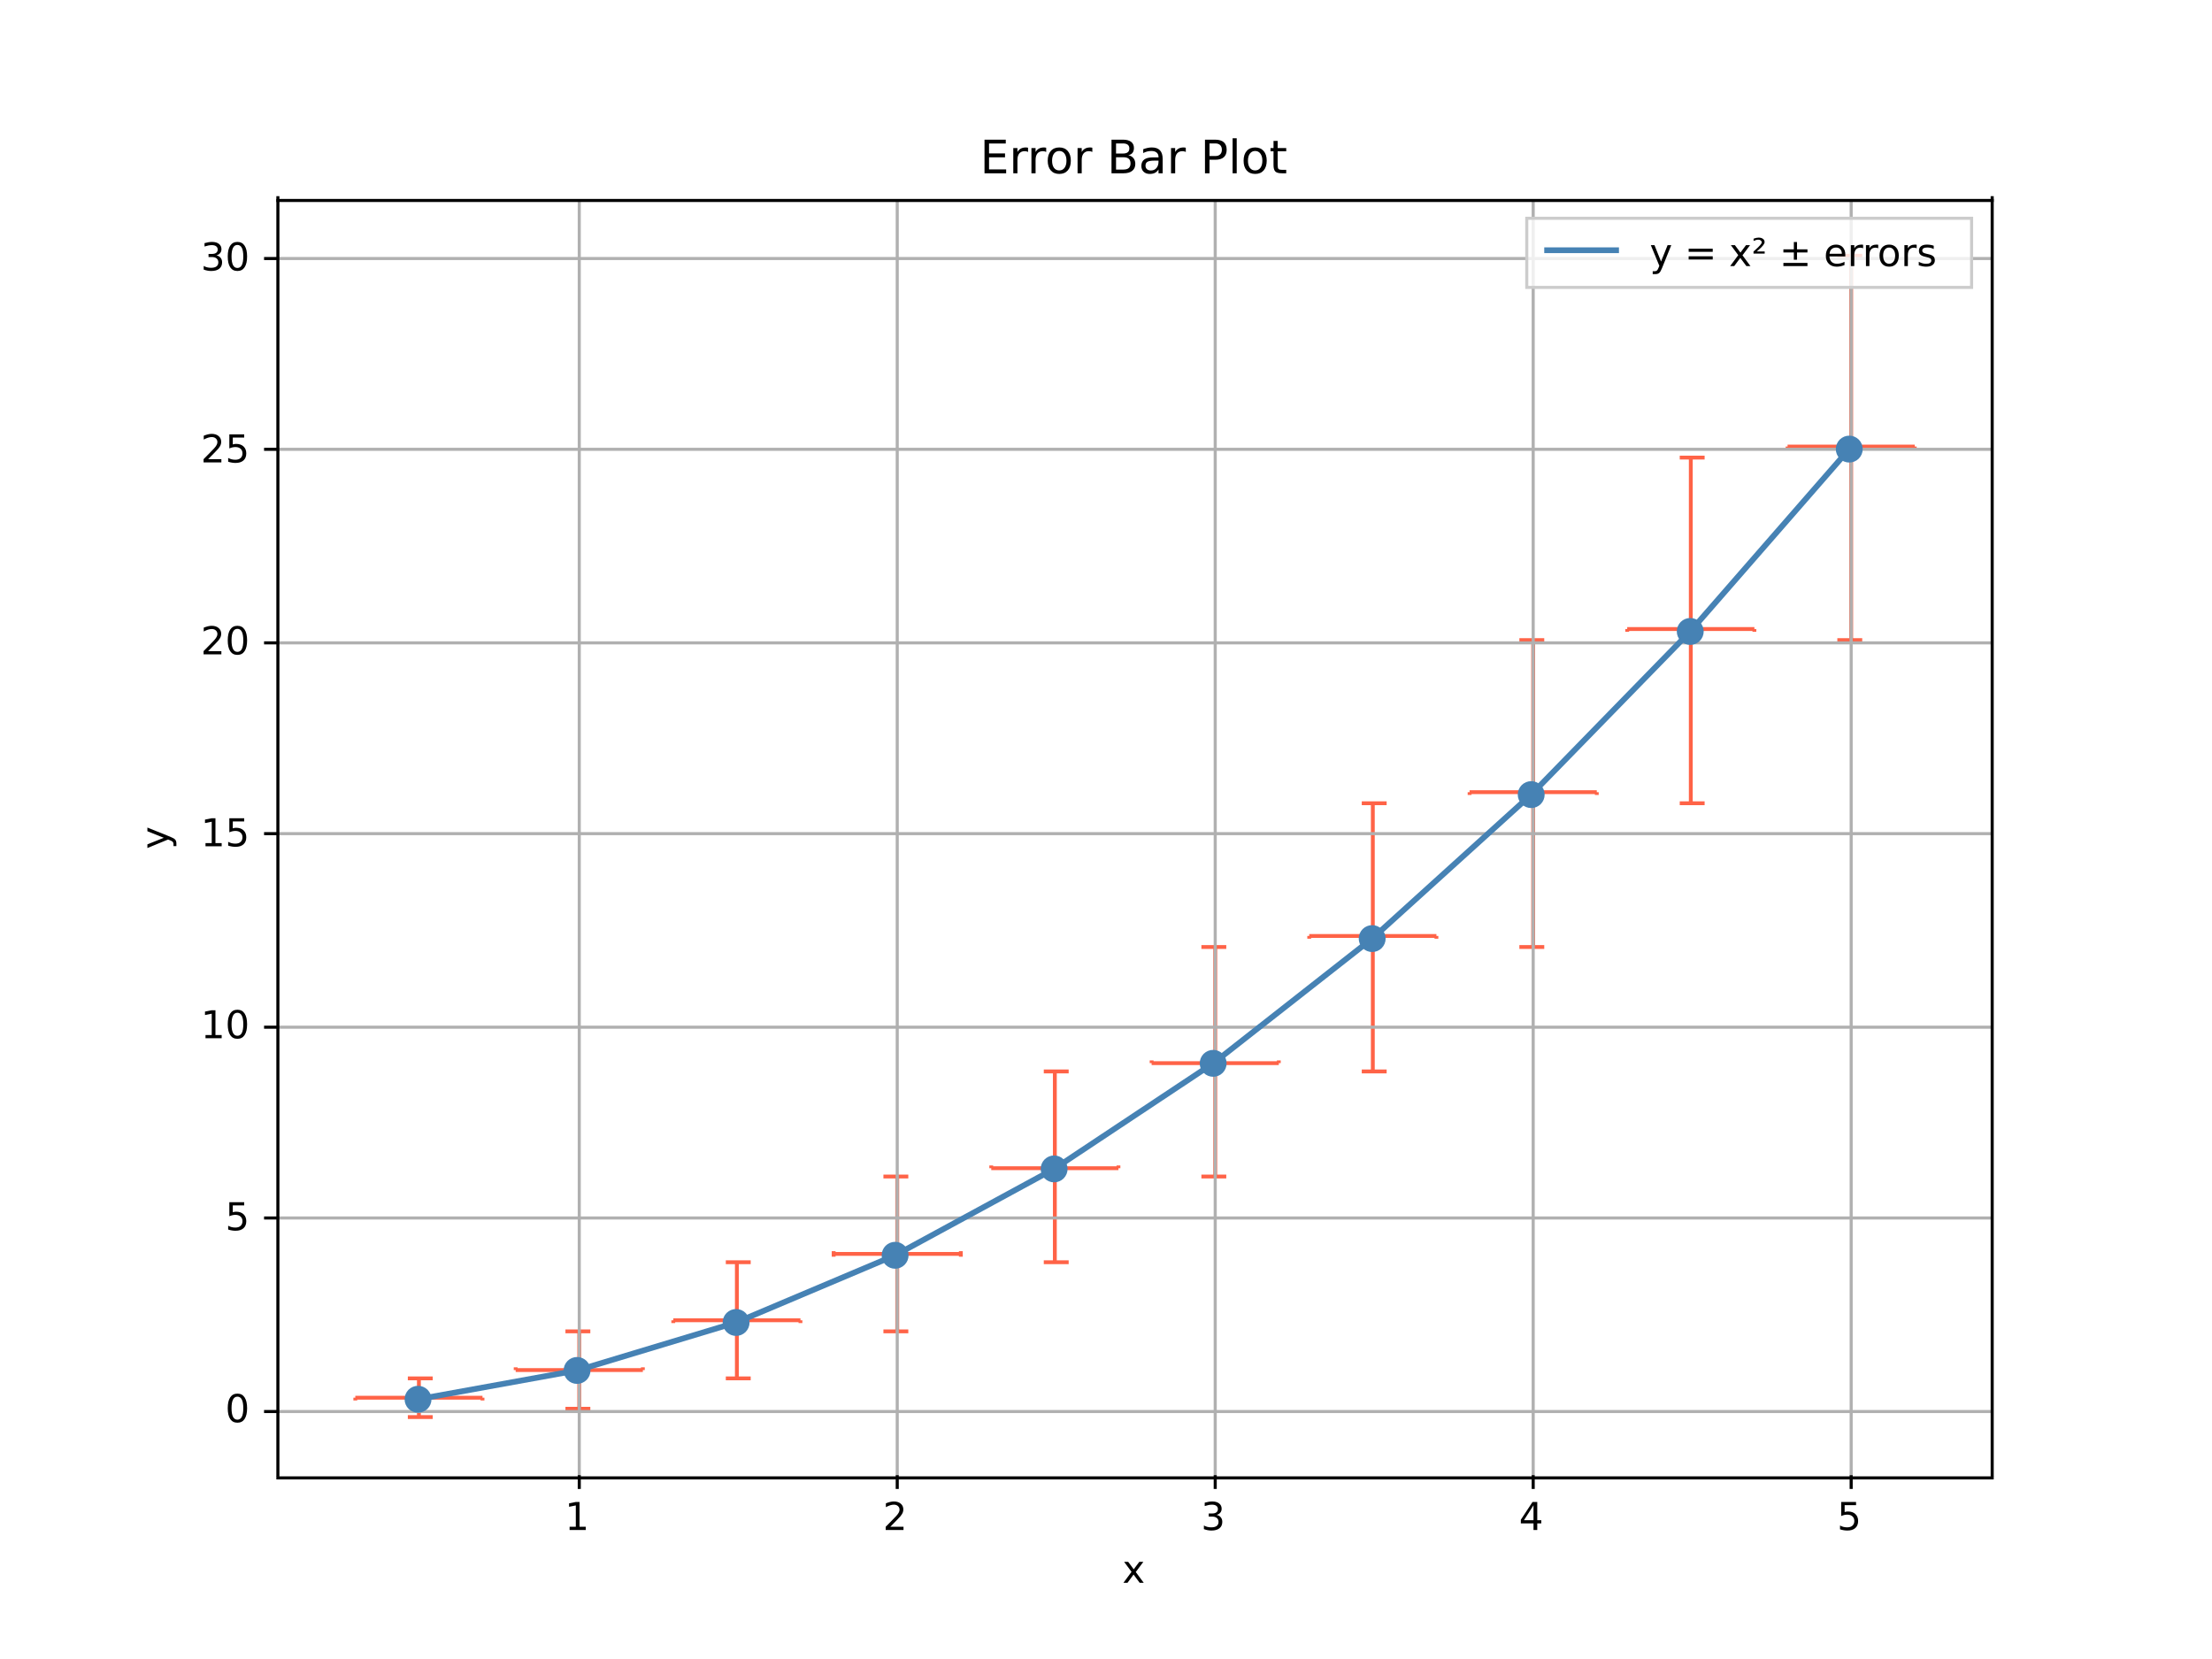
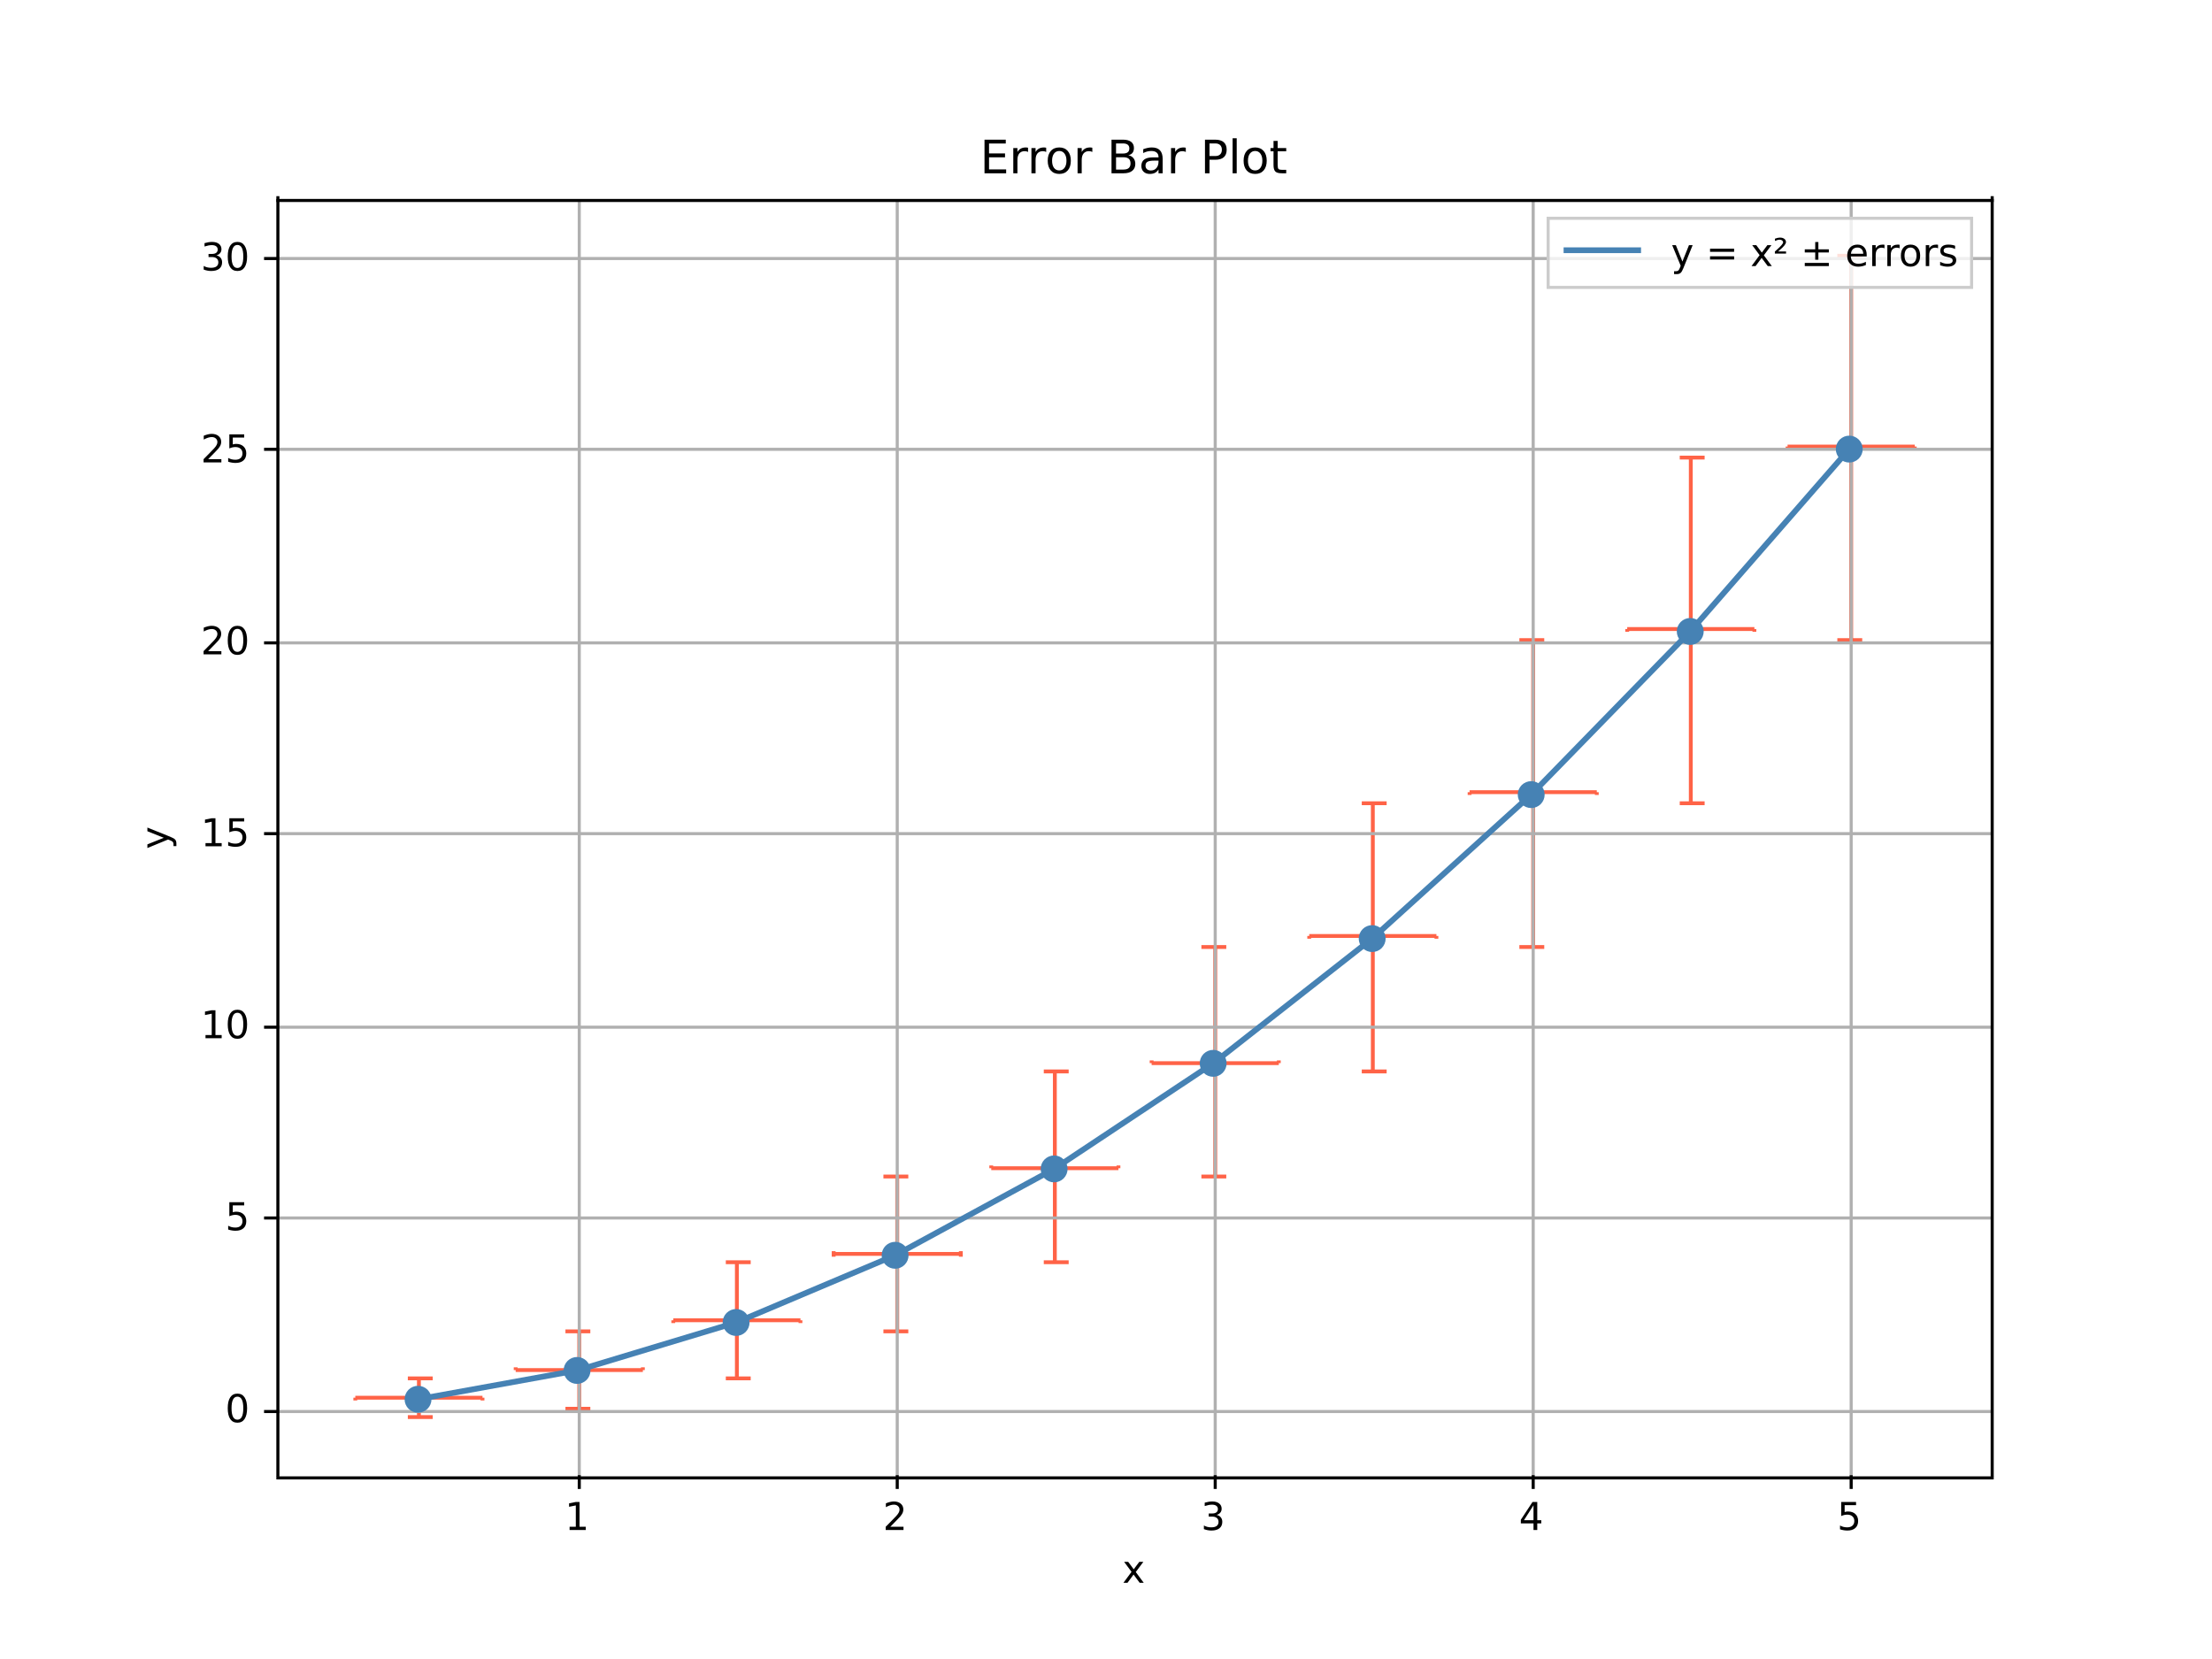
<svg xmlns="http://www.w3.org/2000/svg" xmlns:xlink="http://www.w3.org/1999/xlink" width="800" height="600" viewBox="0 0 800 600">
  <defs>
    <clipPath id="clip-1">
      <rect x="100.00" y="66.00" width="620.00" height="462.00" />
    </clipPath>
    <clipPath id="clip-2">
      <rect x="100.00" y="66.00" width="620.00" height="462.00" />
    </clipPath>
    <clipPath id="clip-3">
      <rect x="100.00" y="66.00" width="620.00" height="462.00" />
    </clipPath>
    <clipPath id="clip-4">
      <rect x="100.00" y="66.00" width="620.00" height="462.00" />
    </clipPath>
    <clipPath id="clip-5">
      <rect x="100.00" y="66.00" width="620.00" height="462.00" />
    </clipPath>
    <clipPath id="clip-6">
      <rect x="100.00" y="66.00" width="620.00" height="462.00" />
    </clipPath>
    <clipPath id="clip-7">
      <rect x="100.00" y="66.00" width="620.00" height="462.00" />
    </clipPath>
    <clipPath id="clip-8">
      <rect x="100.00" y="66.00" width="620.00" height="462.00" />
    </clipPath>
    <clipPath id="clip-9">
      <rect x="100.00" y="66.00" width="620.00" height="462.00" />
    </clipPath>
    <clipPath id="clip-10">
      <rect x="100.00" y="66.00" width="620.00" height="462.00" />
    </clipPath>
    <clipPath id="clip-11">
      <rect x="100.00" y="66.00" width="620.00" height="462.00" />
    </clipPath>
    <clipPath id="clip-12">
      <rect x="100.00" y="66.00" width="620.00" height="462.00" />
    </clipPath>
    <symbol id="marker-13" overflow="visible">
      <path d="M 0.00 -4.17 C 1.11 -4.17 2.16 -3.73 2.95 -2.95 C 3.73 -2.16 4.17 -1.11 4.17 0.00 C 4.17 1.11 3.73 2.16 2.95 2.95 C 2.16 3.73 1.11 4.17 0.00 4.17 C -1.11 4.17 -2.16 3.73 -2.95 2.95 C -3.73 2.16 -4.17 1.11 -4.17 0.00 C -4.17 -1.11 -3.73 -2.16 -2.95 -2.95 C -2.16 -3.73 -1.11 -4.17 0.00 -4.17 Z " fill="#4682B4" fill-opacity="1.00" stroke="#4682B4" stroke-opacity="1.00" stroke-width="1.39" stroke-linecap="butt" stroke-linejoin="miter" />
    </symbol>
  </defs>
  <g transform="translate(0,600) scale(1,-1)">
    <rect width="800" height="600" fill="white" />
    <path d="M 0.00 0.00 L 800.00 0.00 L 800.00 600.00 L 0.00 600.00 L 0.00 0.00 Z " fill="#FFFFFF" fill-opacity="1.00" stroke="#000000" stroke-opacity="1.00" stroke-width="0.00" stroke-linecap="butt" stroke-linejoin="miter" />
    <path d="M 100.00 66.00 L 720.00 66.00 L 720.00 528.00 L 100.00 528.00 L 100.00 66.00 Z " fill="#FFFFFF" fill-opacity="1.00" stroke="none" stroke-opacity="0.00" stroke-width="0.00" stroke-linecap="butt" stroke-linejoin="miter" />
    <path d="M 147.50 87.50 L 156.50 87.50 " fill="none" fill-opacity="0.00" stroke="#FF6347" stroke-opacity="1.00" stroke-width="1.39" stroke-linecap="butt" stroke-linejoin="round" />
    <path d="M 147.50 101.50 L 156.50 101.50 " fill="none" fill-opacity="0.00" stroke="#FF6347" stroke-opacity="1.00" stroke-width="1.39" stroke-linecap="butt" stroke-linejoin="round" />
    <path d="M 128.50 93.50 L 128.50 94.50 " fill="none" fill-opacity="0.00" stroke="#FF6347" stroke-opacity="1.00" stroke-width="1.39" stroke-linecap="butt" stroke-linejoin="round" />
    <path d="M 174.50 93.50 L 174.50 94.50 " fill="none" fill-opacity="0.00" stroke="#FF6347" stroke-opacity="1.00" stroke-width="1.39" stroke-linecap="butt" stroke-linejoin="round" />
    <path d="M 204.50 90.50 L 213.50 90.50 " fill="none" fill-opacity="0.00" stroke="#FF6347" stroke-opacity="1.00" stroke-width="1.39" stroke-linecap="butt" stroke-linejoin="round" />
    <path d="M 204.50 118.50 L 213.50 118.50 " fill="none" fill-opacity="0.00" stroke="#FF6347" stroke-opacity="1.00" stroke-width="1.39" stroke-linecap="butt" stroke-linejoin="round" />
    <path d="M 186.50 104.50 L 186.50 105.50 " fill="none" fill-opacity="0.00" stroke="#FF6347" stroke-opacity="1.00" stroke-width="1.39" stroke-linecap="butt" stroke-linejoin="round" />
    <path d="M 232.50 104.50 L 232.50 105.50 " fill="none" fill-opacity="0.00" stroke="#FF6347" stroke-opacity="1.00" stroke-width="1.39" stroke-linecap="butt" stroke-linejoin="round" />
    <path d="M 262.50 101.50 L 271.50 101.50 " fill="none" fill-opacity="0.00" stroke="#FF6347" stroke-opacity="1.00" stroke-width="1.39" stroke-linecap="butt" stroke-linejoin="round" />
    <path d="M 262.50 143.50 L 271.50 143.50 " fill="none" fill-opacity="0.00" stroke="#FF6347" stroke-opacity="1.00" stroke-width="1.39" stroke-linecap="butt" stroke-linejoin="round" />
    <path d="M 243.50 121.50 L 243.50 122.50 " fill="none" fill-opacity="0.00" stroke="#FF6347" stroke-opacity="1.00" stroke-width="1.39" stroke-linecap="butt" stroke-linejoin="round" />
    <path d="M 289.50 121.50 L 289.50 122.50 " fill="none" fill-opacity="0.00" stroke="#FF6347" stroke-opacity="1.00" stroke-width="1.39" stroke-linecap="butt" stroke-linejoin="round" />
    <path d="M 319.50 118.50 L 328.50 118.50 " fill="none" fill-opacity="0.00" stroke="#FF6347" stroke-opacity="1.00" stroke-width="1.39" stroke-linecap="butt" stroke-linejoin="round" />
    <path d="M 319.50 174.50 L 328.50 174.50 " fill="none" fill-opacity="0.00" stroke="#FF6347" stroke-opacity="1.00" stroke-width="1.39" stroke-linecap="butt" stroke-linejoin="round" />
    <path d="M 301.50 145.50 L 301.50 147.50 " fill="none" fill-opacity="0.00" stroke="#FF6347" stroke-opacity="1.00" stroke-width="1.39" stroke-linecap="butt" stroke-linejoin="round" />
    <path d="M 347.50 145.50 L 347.50 147.50 " fill="none" fill-opacity="0.00" stroke="#FF6347" stroke-opacity="1.00" stroke-width="1.39" stroke-linecap="butt" stroke-linejoin="round" />
    <path d="M 377.50 143.50 L 386.50 143.50 " fill="none" fill-opacity="0.00" stroke="#FF6347" stroke-opacity="1.00" stroke-width="1.39" stroke-linecap="butt" stroke-linejoin="round" />
    <path d="M 377.50 212.50 L 386.50 212.50 " fill="none" fill-opacity="0.00" stroke="#FF6347" stroke-opacity="1.00" stroke-width="1.39" stroke-linecap="butt" stroke-linejoin="round" />
    <path d="M 358.50 177.50 L 358.50 178.50 " fill="none" fill-opacity="0.00" stroke="#FF6347" stroke-opacity="1.00" stroke-width="1.39" stroke-linecap="butt" stroke-linejoin="round" />
    <path d="M 404.50 177.50 L 404.50 178.50 " fill="none" fill-opacity="0.00" stroke="#FF6347" stroke-opacity="1.00" stroke-width="1.39" stroke-linecap="butt" stroke-linejoin="round" />
    <path d="M 434.50 174.50 L 443.50 174.50 " fill="none" fill-opacity="0.00" stroke="#FF6347" stroke-opacity="1.00" stroke-width="1.39" stroke-linecap="butt" stroke-linejoin="round" />
    <path d="M 434.50 257.50 L 443.50 257.50 " fill="none" fill-opacity="0.00" stroke="#FF6347" stroke-opacity="1.00" stroke-width="1.39" stroke-linecap="butt" stroke-linejoin="round" />
    <path d="M 416.50 215.50 L 416.50 216.50 " fill="none" fill-opacity="0.00" stroke="#FF6347" stroke-opacity="1.00" stroke-width="1.39" stroke-linecap="butt" stroke-linejoin="round" />
    <path d="M 462.50 215.50 L 462.50 216.50 " fill="none" fill-opacity="0.00" stroke="#FF6347" stroke-opacity="1.00" stroke-width="1.39" stroke-linecap="butt" stroke-linejoin="round" />
    <path d="M 492.50 212.50 L 501.50 212.50 " fill="none" fill-opacity="0.00" stroke="#FF6347" stroke-opacity="1.00" stroke-width="1.39" stroke-linecap="butt" stroke-linejoin="round" />
    <path d="M 492.50 309.50 L 501.50 309.50 " fill="none" fill-opacity="0.00" stroke="#FF6347" stroke-opacity="1.00" stroke-width="1.39" stroke-linecap="butt" stroke-linejoin="round" />
    <path d="M 473.50 260.50 L 473.50 261.50 " fill="none" fill-opacity="0.00" stroke="#FF6347" stroke-opacity="1.00" stroke-width="1.39" stroke-linecap="butt" stroke-linejoin="round" />
    <path d="M 519.50 260.50 L 519.50 261.50 " fill="none" fill-opacity="0.00" stroke="#FF6347" stroke-opacity="1.00" stroke-width="1.39" stroke-linecap="butt" stroke-linejoin="round" />
    <path d="M 549.50 257.50 L 558.50 257.50 " fill="none" fill-opacity="0.00" stroke="#FF6347" stroke-opacity="1.00" stroke-width="1.39" stroke-linecap="butt" stroke-linejoin="round" />
    <path d="M 549.50 368.50 L 558.50 368.50 " fill="none" fill-opacity="0.00" stroke="#FF6347" stroke-opacity="1.00" stroke-width="1.39" stroke-linecap="butt" stroke-linejoin="round" />
    <path d="M 531.50 312.50 L 531.50 313.50 " fill="none" fill-opacity="0.00" stroke="#FF6347" stroke-opacity="1.00" stroke-width="1.39" stroke-linecap="butt" stroke-linejoin="round" />
    <path d="M 577.50 312.50 L 577.50 313.50 " fill="none" fill-opacity="0.00" stroke="#FF6347" stroke-opacity="1.00" stroke-width="1.39" stroke-linecap="butt" stroke-linejoin="round" />
    <path d="M 607.50 309.50 L 616.50 309.50 " fill="none" fill-opacity="0.00" stroke="#FF6347" stroke-opacity="1.00" stroke-width="1.39" stroke-linecap="butt" stroke-linejoin="round" />
    <path d="M 607.50 434.50 L 616.50 434.50 " fill="none" fill-opacity="0.00" stroke="#FF6347" stroke-opacity="1.00" stroke-width="1.39" stroke-linecap="butt" stroke-linejoin="round" />
    <path d="M 588.50 371.50 L 588.50 372.50 " fill="none" fill-opacity="0.00" stroke="#FF6347" stroke-opacity="1.00" stroke-width="1.39" stroke-linecap="butt" stroke-linejoin="round" />
    <path d="M 634.50 371.50 L 634.50 372.50 " fill="none" fill-opacity="0.00" stroke="#FF6347" stroke-opacity="1.00" stroke-width="1.39" stroke-linecap="butt" stroke-linejoin="round" />
    <path d="M 664.50 368.50 L 673.50 368.50 " fill="none" fill-opacity="0.00" stroke="#FF6347" stroke-opacity="1.00" stroke-width="1.39" stroke-linecap="butt" stroke-linejoin="round" />
    <path d="M 664.50 507.50 L 673.50 507.50 " fill="none" fill-opacity="0.00" stroke="#FF6347" stroke-opacity="1.00" stroke-width="1.39" stroke-linecap="butt" stroke-linejoin="round" />
    <path d="M 646.50 437.50 L 646.50 438.50 " fill="none" fill-opacity="0.00" stroke="#FF6347" stroke-opacity="1.00" stroke-width="1.39" stroke-linecap="butt" stroke-linejoin="round" />
    <path d="M 692.50 437.50 L 692.50 438.50 " fill="none" fill-opacity="0.00" stroke="#FF6347" stroke-opacity="1.00" stroke-width="1.39" stroke-linecap="butt" stroke-linejoin="round" />
    <path d="M 151.50 87.50 L 151.50 101.50 " fill="none" fill-opacity="0.00" stroke="#FF6347" stroke-opacity="1.00" stroke-width="1.39" stroke-linecap="butt" stroke-linejoin="round" />
    <path d="M 128.50 94.50 L 174.50 94.50 " fill="none" fill-opacity="0.00" stroke="#FF6347" stroke-opacity="1.00" stroke-width="1.39" stroke-linecap="butt" stroke-linejoin="round" />
    <path d="M 209.50 90.50 L 209.50 118.50 " fill="none" fill-opacity="0.00" stroke="#FF6347" stroke-opacity="1.00" stroke-width="1.39" stroke-linecap="butt" stroke-linejoin="round" />
    <path d="M 186.50 104.50 L 232.50 104.50 " fill="none" fill-opacity="0.00" stroke="#FF6347" stroke-opacity="1.00" stroke-width="1.39" stroke-linecap="butt" stroke-linejoin="round" />
    <path d="M 266.50 101.50 L 266.50 143.50 " fill="none" fill-opacity="0.00" stroke="#FF6347" stroke-opacity="1.00" stroke-width="1.39" stroke-linecap="butt" stroke-linejoin="round" />
    <path d="M 243.50 122.50 L 289.50 122.50 " fill="none" fill-opacity="0.00" stroke="#FF6347" stroke-opacity="1.00" stroke-width="1.39" stroke-linecap="butt" stroke-linejoin="round" />
    <path d="M 324.50 118.50 L 324.50 174.50 " fill="none" fill-opacity="0.00" stroke="#FF6347" stroke-opacity="1.00" stroke-width="1.39" stroke-linecap="butt" stroke-linejoin="round" />
    <path d="M 301.50 146.50 L 347.50 146.50 " fill="none" fill-opacity="0.00" stroke="#FF6347" stroke-opacity="1.00" stroke-width="1.39" stroke-linecap="butt" stroke-linejoin="round" />
    <path d="M 381.50 143.50 L 381.50 212.50 " fill="none" fill-opacity="0.00" stroke="#FF6347" stroke-opacity="1.00" stroke-width="1.39" stroke-linecap="butt" stroke-linejoin="round" />
    <path d="M 358.50 177.50 L 404.50 177.50 " fill="none" fill-opacity="0.00" stroke="#FF6347" stroke-opacity="1.00" stroke-width="1.39" stroke-linecap="butt" stroke-linejoin="round" />
    <path d="M 439.50 174.50 L 439.50 257.50 " fill="none" fill-opacity="0.00" stroke="#FF6347" stroke-opacity="1.00" stroke-width="1.39" stroke-linecap="butt" stroke-linejoin="round" />
    <path d="M 416.50 215.50 L 462.50 215.50 " fill="none" fill-opacity="0.00" stroke="#FF6347" stroke-opacity="1.00" stroke-width="1.39" stroke-linecap="butt" stroke-linejoin="round" />
    <path d="M 496.50 212.50 L 496.50 309.50 " fill="none" fill-opacity="0.00" stroke="#FF6347" stroke-opacity="1.00" stroke-width="1.39" stroke-linecap="butt" stroke-linejoin="round" />
    <path d="M 473.50 261.50 L 519.50 261.50 " fill="none" fill-opacity="0.00" stroke="#FF6347" stroke-opacity="1.00" stroke-width="1.39" stroke-linecap="butt" stroke-linejoin="round" />
    <path d="M 554.50 257.50 L 554.50 368.50 " fill="none" fill-opacity="0.00" stroke="#FF6347" stroke-opacity="1.00" stroke-width="1.39" stroke-linecap="butt" stroke-linejoin="round" />
    <path d="M 531.50 313.50 L 577.50 313.50 " fill="none" fill-opacity="0.00" stroke="#FF6347" stroke-opacity="1.00" stroke-width="1.39" stroke-linecap="butt" stroke-linejoin="round" />
    <path d="M 611.50 309.50 L 611.50 434.50 " fill="none" fill-opacity="0.00" stroke="#FF6347" stroke-opacity="1.00" stroke-width="1.39" stroke-linecap="butt" stroke-linejoin="round" />
    <path d="M 588.50 372.50 L 634.50 372.50 " fill="none" fill-opacity="0.00" stroke="#FF6347" stroke-opacity="1.00" stroke-width="1.39" stroke-linecap="butt" stroke-linejoin="round" />
    <path d="M 669.50 368.50 L 669.50 507.50 " fill="none" fill-opacity="0.00" stroke="#FF6347" stroke-opacity="1.00" stroke-width="1.39" stroke-linecap="butt" stroke-linejoin="round" />
    <path d="M 646.50 438.50 L 692.50 438.50 " fill="none" fill-opacity="0.00" stroke="#FF6347" stroke-opacity="1.00" stroke-width="1.39" stroke-linecap="butt" stroke-linejoin="round" />
    <path d="M 209.50 66.50 L 209.50 528.50 " fill="none" fill-opacity="0.00" stroke="#B0B0B0" stroke-opacity="1.00" stroke-width="1.11" stroke-linecap="butt" stroke-linejoin="miter" clip-path="url(#clip-1)" />
    <path d="M 324.50 66.50 L 324.50 528.50 " fill="none" fill-opacity="0.00" stroke="#B0B0B0" stroke-opacity="1.00" stroke-width="1.11" stroke-linecap="butt" stroke-linejoin="miter" clip-path="url(#clip-2)" />
    <path d="M 439.50 66.50 L 439.50 528.50 " fill="none" fill-opacity="0.00" stroke="#B0B0B0" stroke-opacity="1.00" stroke-width="1.11" stroke-linecap="butt" stroke-linejoin="miter" clip-path="url(#clip-3)" />
    <path d="M 554.50 66.50 L 554.50 528.50 " fill="none" fill-opacity="0.00" stroke="#B0B0B0" stroke-opacity="1.00" stroke-width="1.11" stroke-linecap="butt" stroke-linejoin="miter" clip-path="url(#clip-4)" />
    <path d="M 669.50 66.50 L 669.50 528.50 " fill="none" fill-opacity="0.00" stroke="#B0B0B0" stroke-opacity="1.00" stroke-width="1.11" stroke-linecap="butt" stroke-linejoin="miter" clip-path="url(#clip-5)" />
    <path d="M 100.50 89.50 L 720.50 89.50 " fill="none" fill-opacity="0.00" stroke="#B0B0B0" stroke-opacity="1.00" stroke-width="1.11" stroke-linecap="butt" stroke-linejoin="miter" clip-path="url(#clip-6)" />
    <path d="M 100.50 159.50 L 720.50 159.50 " fill="none" fill-opacity="0.00" stroke="#B0B0B0" stroke-opacity="1.00" stroke-width="1.11" stroke-linecap="butt" stroke-linejoin="miter" clip-path="url(#clip-7)" />
    <path d="M 100.50 228.50 L 720.50 228.50 " fill="none" fill-opacity="0.00" stroke="#B0B0B0" stroke-opacity="1.00" stroke-width="1.11" stroke-linecap="butt" stroke-linejoin="miter" clip-path="url(#clip-8)" />
    <path d="M 100.50 298.50 L 720.50 298.50 " fill="none" fill-opacity="0.00" stroke="#B0B0B0" stroke-opacity="1.00" stroke-width="1.11" stroke-linecap="butt" stroke-linejoin="miter" clip-path="url(#clip-9)" />
    <path d="M 100.50 367.50 L 720.50 367.50 " fill="none" fill-opacity="0.00" stroke="#B0B0B0" stroke-opacity="1.00" stroke-width="1.11" stroke-linecap="butt" stroke-linejoin="miter" clip-path="url(#clip-10)" />
    <path d="M 100.50 437.50 L 720.50 437.50 " fill="none" fill-opacity="0.00" stroke="#B0B0B0" stroke-opacity="1.00" stroke-width="1.11" stroke-linecap="butt" stroke-linejoin="miter" clip-path="url(#clip-11)" />
    <path d="M 100.50 506.50 L 720.50 506.50 " fill="none" fill-opacity="0.00" stroke="#B0B0B0" stroke-opacity="1.00" stroke-width="1.11" stroke-linecap="butt" stroke-linejoin="miter" clip-path="url(#clip-12)" />
    <path d="M 151.19 93.94 L 208.70 104.36 L 266.22 121.71 L 323.73 146.01 L 381.24 177.25 L 438.76 215.43 L 496.27 260.55 L 553.78 312.62 L 611.30 371.63 L 668.81 437.58 " fill="none" fill-opacity="0.00" stroke="#4682B4" stroke-opacity="1.00" stroke-width="2.08" stroke-linecap="square" stroke-linejoin="round" />
    <use xlink:href="#marker-13" x="151.19" y="93.94" />
    <use xlink:href="#marker-13" x="208.70" y="104.36" />
    <use xlink:href="#marker-13" x="266.22" y="121.71" />
    <use xlink:href="#marker-13" x="323.73" y="146.01" />
    <use xlink:href="#marker-13" x="381.24" y="177.25" />
    <use xlink:href="#marker-13" x="438.76" y="215.43" />
    <use xlink:href="#marker-13" x="496.27" y="260.55" />
    <use xlink:href="#marker-13" x="553.78" y="312.62" />
    <use xlink:href="#marker-13" x="611.30" y="371.63" />
    <use xlink:href="#marker-13" x="668.81" y="437.58" />
    <text font-family="DejaVu Sans" font-size="16.67" fill="#000000" fill-opacity="1.00" text-anchor="middle" transform="translate(410.00,537.33) scale(1,-1)">Error Bar Plot</text>
    <path d="M 209.50 66.50 L 209.50 61.50 " fill="none" fill-opacity="0.00" stroke="#000000" stroke-opacity="1.00" stroke-width="1.11" stroke-linecap="butt" stroke-linejoin="miter" />
    <text font-family="DejaVu Sans" font-size="13.89" fill="#000000" fill-opacity="1.00" text-anchor="middle" dominant-baseline="text-before-edge" transform="translate(208.70,56.28) scale(1,-1)">1</text>
    <path d="M 324.50 66.50 L 324.50 61.50 " fill="none" fill-opacity="0.00" stroke="#000000" stroke-opacity="1.00" stroke-width="1.11" stroke-linecap="butt" stroke-linejoin="miter" />
    <text font-family="DejaVu Sans" font-size="13.89" fill="#000000" fill-opacity="1.00" text-anchor="middle" dominant-baseline="text-before-edge" transform="translate(323.73,56.28) scale(1,-1)">2</text>
    <path d="M 439.50 66.50 L 439.50 61.50 " fill="none" fill-opacity="0.00" stroke="#000000" stroke-opacity="1.00" stroke-width="1.11" stroke-linecap="butt" stroke-linejoin="miter" />
    <text font-family="DejaVu Sans" font-size="13.89" fill="#000000" fill-opacity="1.00" text-anchor="middle" dominant-baseline="text-before-edge" transform="translate(438.76,56.28) scale(1,-1)">3</text>
    <path d="M 554.50 66.50 L 554.50 61.50 " fill="none" fill-opacity="0.00" stroke="#000000" stroke-opacity="1.00" stroke-width="1.11" stroke-linecap="butt" stroke-linejoin="miter" />
    <text font-family="DejaVu Sans" font-size="13.89" fill="#000000" fill-opacity="1.00" text-anchor="middle" dominant-baseline="text-before-edge" transform="translate(553.78,56.28) scale(1,-1)">4</text>
    <path d="M 669.50 66.50 L 669.50 61.50 " fill="none" fill-opacity="0.00" stroke="#000000" stroke-opacity="1.00" stroke-width="1.11" stroke-linecap="butt" stroke-linejoin="miter" />
    <text font-family="DejaVu Sans" font-size="13.89" fill="#000000" fill-opacity="1.00" text-anchor="middle" dominant-baseline="text-before-edge" transform="translate(668.81,56.28) scale(1,-1)">5</text>
    <text font-family="DejaVu Sans" font-size="13.89" fill="#000000" fill-opacity="1.00" text-anchor="middle" dominant-baseline="text-before-edge" transform="translate(410.00,37.17) scale(1,-1)">x</text>
    <path d="M 100.50 89.50 L 95.50 89.50 " fill="none" fill-opacity="0.00" stroke="#000000" stroke-opacity="1.00" stroke-width="1.11" stroke-linecap="butt" stroke-linejoin="miter" />
    <text font-family="DejaVu Sans" font-size="13.89" fill="#000000" fill-opacity="1.00" text-anchor="end" dominant-baseline="central" transform="translate(90.28,90.47) scale(1,-1)">0</text>
    <path d="M 100.50 159.50 L 95.50 159.50 " fill="none" fill-opacity="0.00" stroke="#000000" stroke-opacity="1.00" stroke-width="1.11" stroke-linecap="butt" stroke-linejoin="miter" />
    <text font-family="DejaVu Sans" font-size="13.89" fill="#000000" fill-opacity="1.00" text-anchor="end" dominant-baseline="central" transform="translate(90.28,159.89) scale(1,-1)">5</text>
    <path d="M 100.50 228.50 L 95.50 228.50 " fill="none" fill-opacity="0.00" stroke="#000000" stroke-opacity="1.00" stroke-width="1.11" stroke-linecap="butt" stroke-linejoin="miter" />
    <text font-family="DejaVu Sans" font-size="13.89" fill="#000000" fill-opacity="1.00" text-anchor="end" dominant-baseline="central" transform="translate(90.28,229.31) scale(1,-1)">10</text>
    <path d="M 100.50 298.50 L 95.50 298.50 " fill="none" fill-opacity="0.00" stroke="#000000" stroke-opacity="1.00" stroke-width="1.11" stroke-linecap="butt" stroke-linejoin="miter" />
    <text font-family="DejaVu Sans" font-size="13.89" fill="#000000" fill-opacity="1.00" text-anchor="end" dominant-baseline="central" transform="translate(90.28,298.74) scale(1,-1)">15</text>
    <path d="M 100.50 367.50 L 95.50 367.50 " fill="none" fill-opacity="0.00" stroke="#000000" stroke-opacity="1.00" stroke-width="1.11" stroke-linecap="butt" stroke-linejoin="miter" />
    <text font-family="DejaVu Sans" font-size="13.89" fill="#000000" fill-opacity="1.00" text-anchor="end" dominant-baseline="central" transform="translate(90.28,368.16) scale(1,-1)">20</text>
    <path d="M 100.50 437.50 L 95.50 437.50 " fill="none" fill-opacity="0.00" stroke="#000000" stroke-opacity="1.00" stroke-width="1.11" stroke-linecap="butt" stroke-linejoin="miter" />
    <text font-family="DejaVu Sans" font-size="13.89" fill="#000000" fill-opacity="1.00" text-anchor="end" dominant-baseline="central" transform="translate(90.28,437.58) scale(1,-1)">25</text>
    <path d="M 100.50 506.50 L 95.50 506.50 " fill="none" fill-opacity="0.00" stroke="#000000" stroke-opacity="1.00" stroke-width="1.11" stroke-linecap="butt" stroke-linejoin="miter" />
    <text font-family="DejaVu Sans" font-size="13.89" fill="#000000" fill-opacity="1.00" text-anchor="end" dominant-baseline="central" transform="translate(90.28,507.00) scale(1,-1)">30</text>
    <text font-family="DejaVu Sans" font-size="13.89" fill="#000000" fill-opacity="1.00" text-anchor="middle" transform="translate(60.90,297.00) rotate(90.00) scale(1,-1)">y</text>
    <path d="M 100.50 66.50 L 100.50 528.50 " fill="none" fill-opacity="0.00" stroke="#000000" stroke-opacity="1.00" stroke-width="1.11" stroke-linecap="square" stroke-linejoin="miter" />
    <path d="M 720.50 66.50 L 720.50 528.50 " fill="none" fill-opacity="0.00" stroke="#000000" stroke-opacity="1.00" stroke-width="1.11" stroke-linecap="square" stroke-linejoin="miter" />
    <path d="M 100.50 65.50 L 720.50 65.50 " fill="none" fill-opacity="0.00" stroke="#000000" stroke-opacity="1.00" stroke-width="1.11" stroke-linecap="square" stroke-linejoin="miter" />
    <path d="M 100.50 527.50 L 720.50 527.50 " fill="none" fill-opacity="0.00" stroke="#000000" stroke-opacity="1.00" stroke-width="1.11" stroke-linecap="square" stroke-linejoin="miter" />
-     <path d="M 552.18 496.06 L 713.06 496.06 L 713.06 521.06 L 552.18 521.06 L 552.18 496.06 Z " fill="#FFFFFF" fill-opacity="0.80" stroke="#CCCCCC" stroke-opacity="1.00" stroke-width="1.11" stroke-linecap="butt" stroke-linejoin="miter" />
-     <path d="M 558.50 509.50 L 585.52 509.50 " fill="none" fill-opacity="0.00" stroke="#4682B4" stroke-opacity="1.00" stroke-width="2.08" stroke-linecap="butt" stroke-linejoin="miter" />
-     <text font-family="DejaVu Sans" font-size="13.89" fill="#000000" fill-opacity="1.00" text-anchor="start" dominant-baseline="central" transform="translate(596.63,508.56) scale(1,-1)">y = x² ± errors</text>
+     <path d="M 559.91 496.06 L 713.06 496.06 L 713.06 521.06 L 559.91 521.06 L 559.91 496.06 Z " fill="#FFFFFF" fill-opacity="0.80" stroke="#CCCCCC" stroke-opacity="1.00" stroke-width="1.11" stroke-linecap="butt" stroke-linejoin="miter" />
+     <path d="M 565.50 509.50 L 593.50 509.50 " fill="none" fill-opacity="0.00" stroke="#4682B4" stroke-opacity="1.00" stroke-width="2.08" stroke-linecap="butt" stroke-linejoin="miter" />
+     <text font-family="DejaVu Sans" font-size="13.89" fill="#000000" fill-opacity="1.00" text-anchor="start" dominant-baseline="central" transform="translate(604.36,508.56) scale(1,-1)">y = x² ± errors</text>
  </g>
</svg>
